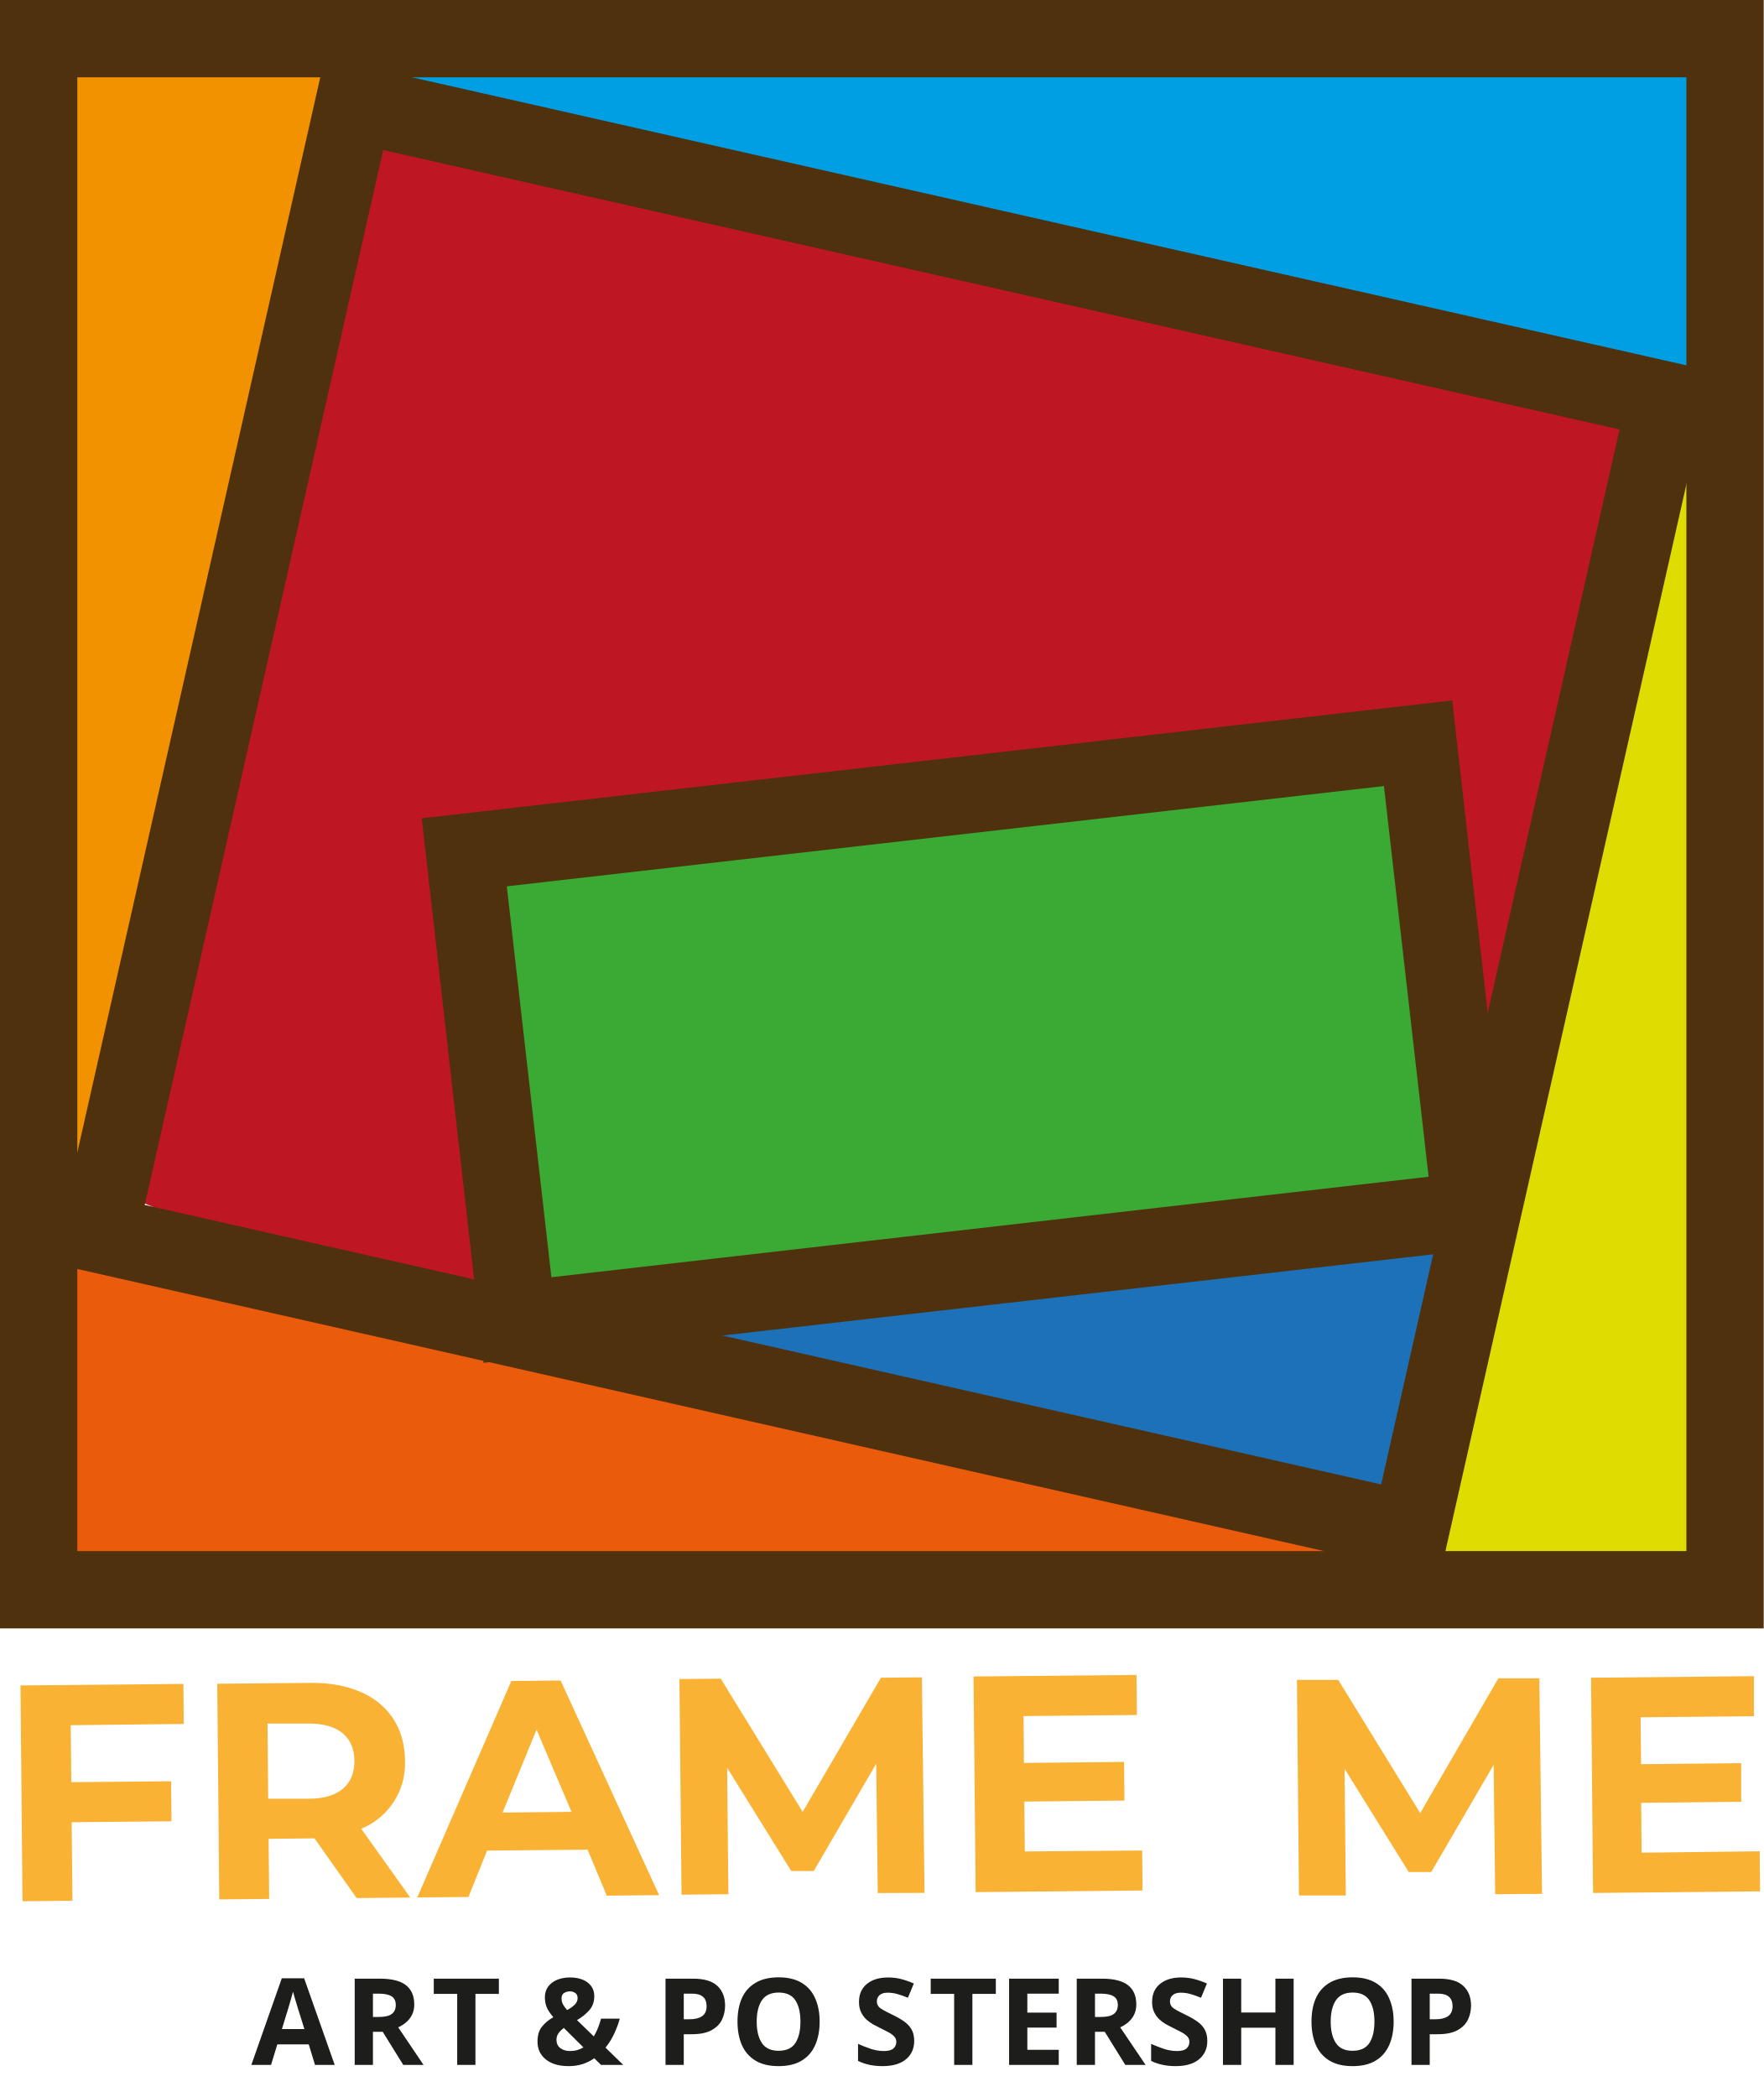
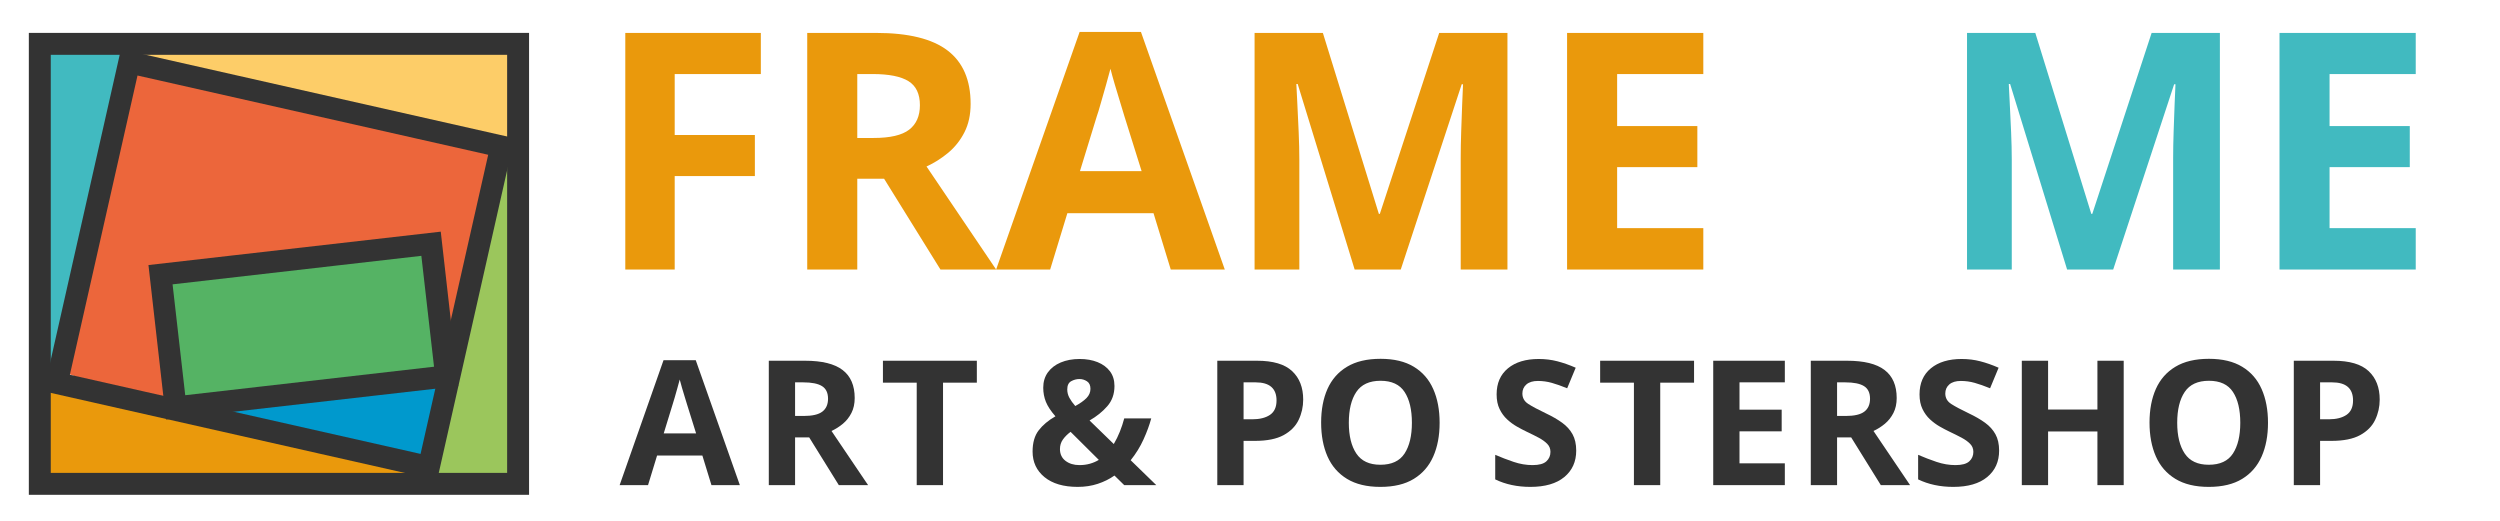
- <svg xmlns="http://www.w3.org/2000/svg" id="Lager_1" data-name="Lager 1" viewBox="0 0 228.12 271.23">
+ <svg xmlns="http://www.w3.org/2000/svg" id="Lager_1" data-name="Lager 1" viewBox="0 0 1140.08 237.46">
  <defs>
-     <style>.cls-1{fill:#ea5b0c;}.cls-2{fill:#1d71b8;}.cls-3{fill:#be1622;}.cls-4{fill:#dedc00;}.cls-5{fill:#009fe3;}.cls-6{fill:#f39200;}.cls-7{fill:#4f310d;}.cls-8{fill:#f9b233;}.cls-9{font-size:15.62px;fill:#1d1d1b;font-family:Montserrat-Bold, Montserrat;font-weight:700;}.cls-10{letter-spacing:-0.01em;}.cls-11{letter-spacing:-0.01em;}.cls-12{fill:#3aaa35;}</style>
+     <style>.cls-1,.cls-11{fill:#ea990c;}.cls-2{fill:#0099cd;}.cls-3{fill:#ec663b;}.cls-4{fill:#9bc65c;}.cls-5{fill:#fdcd68;}.cls-6{fill:#41bac0;}.cls-7,.cls-8{fill:#333;}.cls-8{font-size:79.46px;}.cls-11,.cls-8{font-family:Montserrat-Bold, Montserrat;font-weight:700;}.cls-9{letter-spacing:-0.01em;}.cls-10{fill:#55b364;}.cls-11{font-size:151.12px;}</style>
  </defs>
-   <polygon class="cls-1" points="7.74 157.66 182.41 197.97 182.41 205.62 7.74 205.62 7.74 157.66" />
-   <polygon class="cls-2" points="190.34 156.09 81.47 168.53 86.55 175.85 182.41 197.97 190.34 156.09" />
-   <path class="cls-3" d="M194.38,145l22.27-89.79L48.42,14s-32.82,133-34,138.3S71.25,169.7,71.25,169.7l121.09-15.64Z" />
-   <polygon class="cls-4" points="223.12 203.38 180.42 203.38 216.65 55.26 220.78 55.26 223.12 205.62 223.12 203.38" />
-   <polygon class="cls-5" points="223.12 5 47.88 5 48.42 14.03 223.12 55.26 223.12 5" />
-   <polygon class="cls-6" points="5 5 50.64 5 13.19 157.66 5 157.66 5 5" />
-   <path class="cls-7" d="M228.12,210.62H0V0H228.12ZM10,200.62H218.12V10H10Z" />
-   <path class="cls-7" d="M186.19,204,6.76,163.4,42,7.45,221.43,48ZM18.72,155.85,178.64,192,209.48,55.55,49.56,19.41Z" />
-   <path class="cls-8" d="M9.15,223.14l.07,7.37,12.91-.12.05,5.18-12.91.12.1,10.16-6.46.06L2.65,218l21.07-.2.05,5.18Z" />
-   <path class="cls-8" d="M46.13,245.5l-5.45-7.72h-.32l-5.62.06.08,7.77-6.46.06-.26-27.89,12.07-.11c7.45-.08,12.15,3.74,12.21,10a9.08,9.08,0,0,1-5.66,8.86l6.34,8.9Zm-6.27-22.57-5.26,0,.09,9.72,5.26,0c3.95,0,5.92-1.89,5.89-4.92S43.8,222.89,39.86,222.93Z" />
-   <path class="cls-8" d="M76,239.24l-13,.12-2.41,6-6.62.06,12.17-28,6.37-.06,12.74,27.76-6.77.07Zm-2.08-4.89-4.52-10.63L65,234.44Z" />
-   <path class="cls-8" d="M113.53,244.85l-.2-16.73L105.25,242l-2.91,0-8.29-13.35L94.21,245l-6.06.06-.27-27.89,5.34-.05,10.6,17.23L113.94,217l5.3-.05.34,27.88Z" />
-   <path class="cls-8" d="M147.73,239.35l.05,5.17-21.59.21-.27-27.89,21.08-.2.05,5.18-14.66.14.05,6.06,12.95-.13.05,5-12.95.13.06,6.45Z" />
-   <text class="cls-9" transform="translate(32.51 267.08)">A<tspan class="cls-10" x="11.96" y="0">R</tspan>
-     <tspan x="23.28" y="0">T &amp; PO</tspan>
-     <tspan class="cls-11" x="77.75" y="0">S</tspan>
-     <tspan x="87.56" y="0">TERSHOP</tspan>
+   <polygon class="cls-1" points="20.89 172.69 195.56 213.01 195.56 220.65 20.89 220.65 20.89 172.69" />
+   <polygon class="cls-2" points="203.49 171.12 94.62 183.56 99.7 190.88 195.56 213.01 203.49 171.12" />
+   <path class="cls-3" d="M207.53,160.07,229.8,70.29,61.57,29.06s-32.82,133-34,138.3S84.4,184.73,84.4,184.73l121.09-15.64Z" />
+   <polygon class="cls-4" points="236.27 218.41 193.57 218.41 229.8 70.29 233.93 70.29 236.27 220.65 236.27 218.41" />
+   <polygon class="cls-5" points="236.27 20.03 61.04 20.03 61.57 29.06 236.27 70.29 236.27 20.03" />
+   <polygon class="cls-6" points="18.15 20.03 63.79 20.03 26.34 172.69 18.15 172.69 18.15 20.03" />
+   <path class="cls-7" d="M241.27,225.65H13.15V15H241.27Zm-218.12-10H231.27V25H23.15Z" />
+   <path class="cls-7" d="M199.34,219,19.91,178.44l35.25-156L234.58,63ZM31.87,170.89,191.79,207,222.63,70.58,62.71,34.44Z" />
+   <text class="cls-8" transform="translate(282.57 221.24)">A<tspan class="cls-9" x="60.87" y="0">R</tspan>
+     <tspan x="118.48" y="0">T &amp; PO</tspan>
+     <tspan class="cls-9" x="395.64" y="0">S</tspan>
+     <tspan x="445.55" y="0">TERSHOP</tspan>
  </text>
-   <path class="cls-8" d="M193.39,245l-.2-16.73-8.07,13.86-2.91,0-8.3-13.35.16,16.38-6.06,0-.26-27.88,5.34,0,10.6,17.23,10.11-17.43,5.3,0,.35,27.88Z" />
-   <path class="cls-8" d="M227.6,239.45l.05,5.18-21.6.21L205.79,217l21.07-.2,0,5.18-14.66.14.06,6.06,12.95-.13,0,5-12.94.13.06,6.45Z" />
-   <rect class="cls-12" x="63.1" y="102.99" width="124.19" height="60.89" transform="translate(-14.34 15.07) rotate(-6.52)" />
-   <path class="cls-7" d="M62.55,176.27l-8-70.43L187.83,90.6l8,70.44Zm3-61.63,5.77,50.56,113.46-13L179,101.67Z" />
+   <rect class="cls-10" x="76.25" y="118.02" width="124.19" height="60.89" transform="translate(-15.96 16.66) rotate(-6.52)" />
+   <path class="cls-7" d="M75.7,191.3l-8-70.43L201,105.64,209,176.07Zm3-61.63,5.77,50.56,113.46-13-5.78-50.56Z" />
+   <text class="cls-11" transform="translate(271.56 122.92)">FRAME <tspan class="cls-6" x="611.87" y="0">ME</tspan>
+   </text>
</svg>
